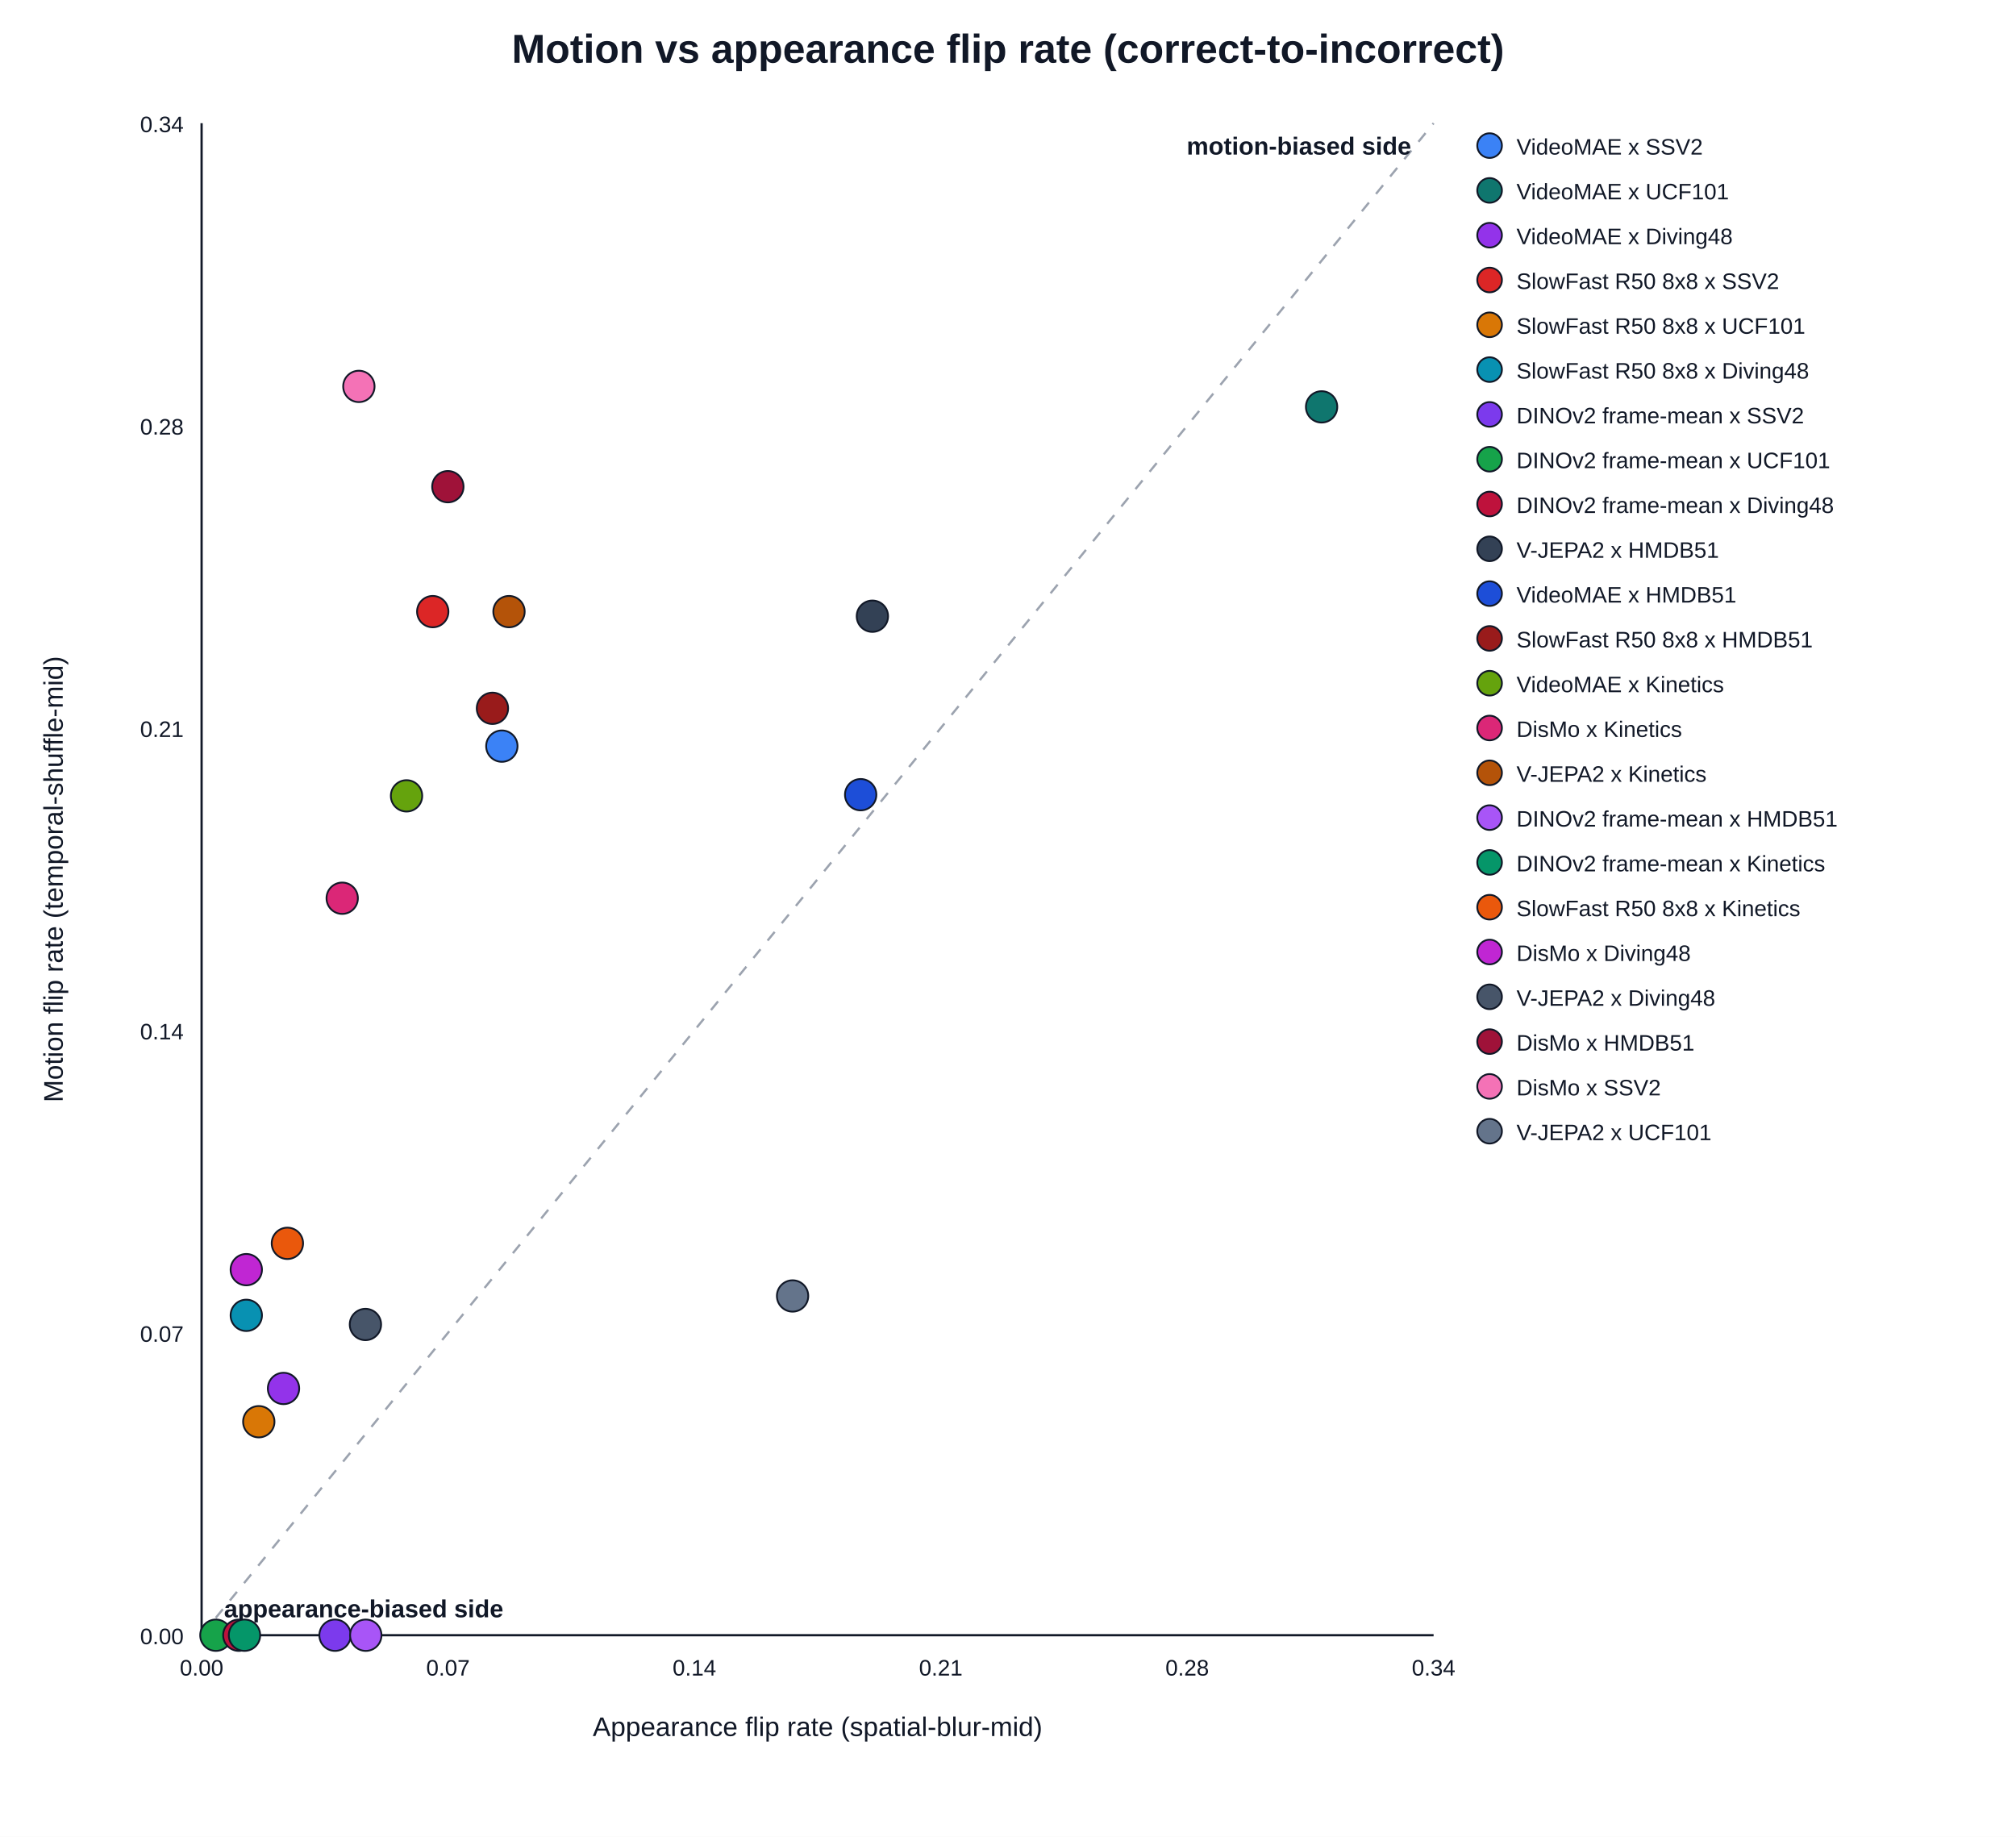
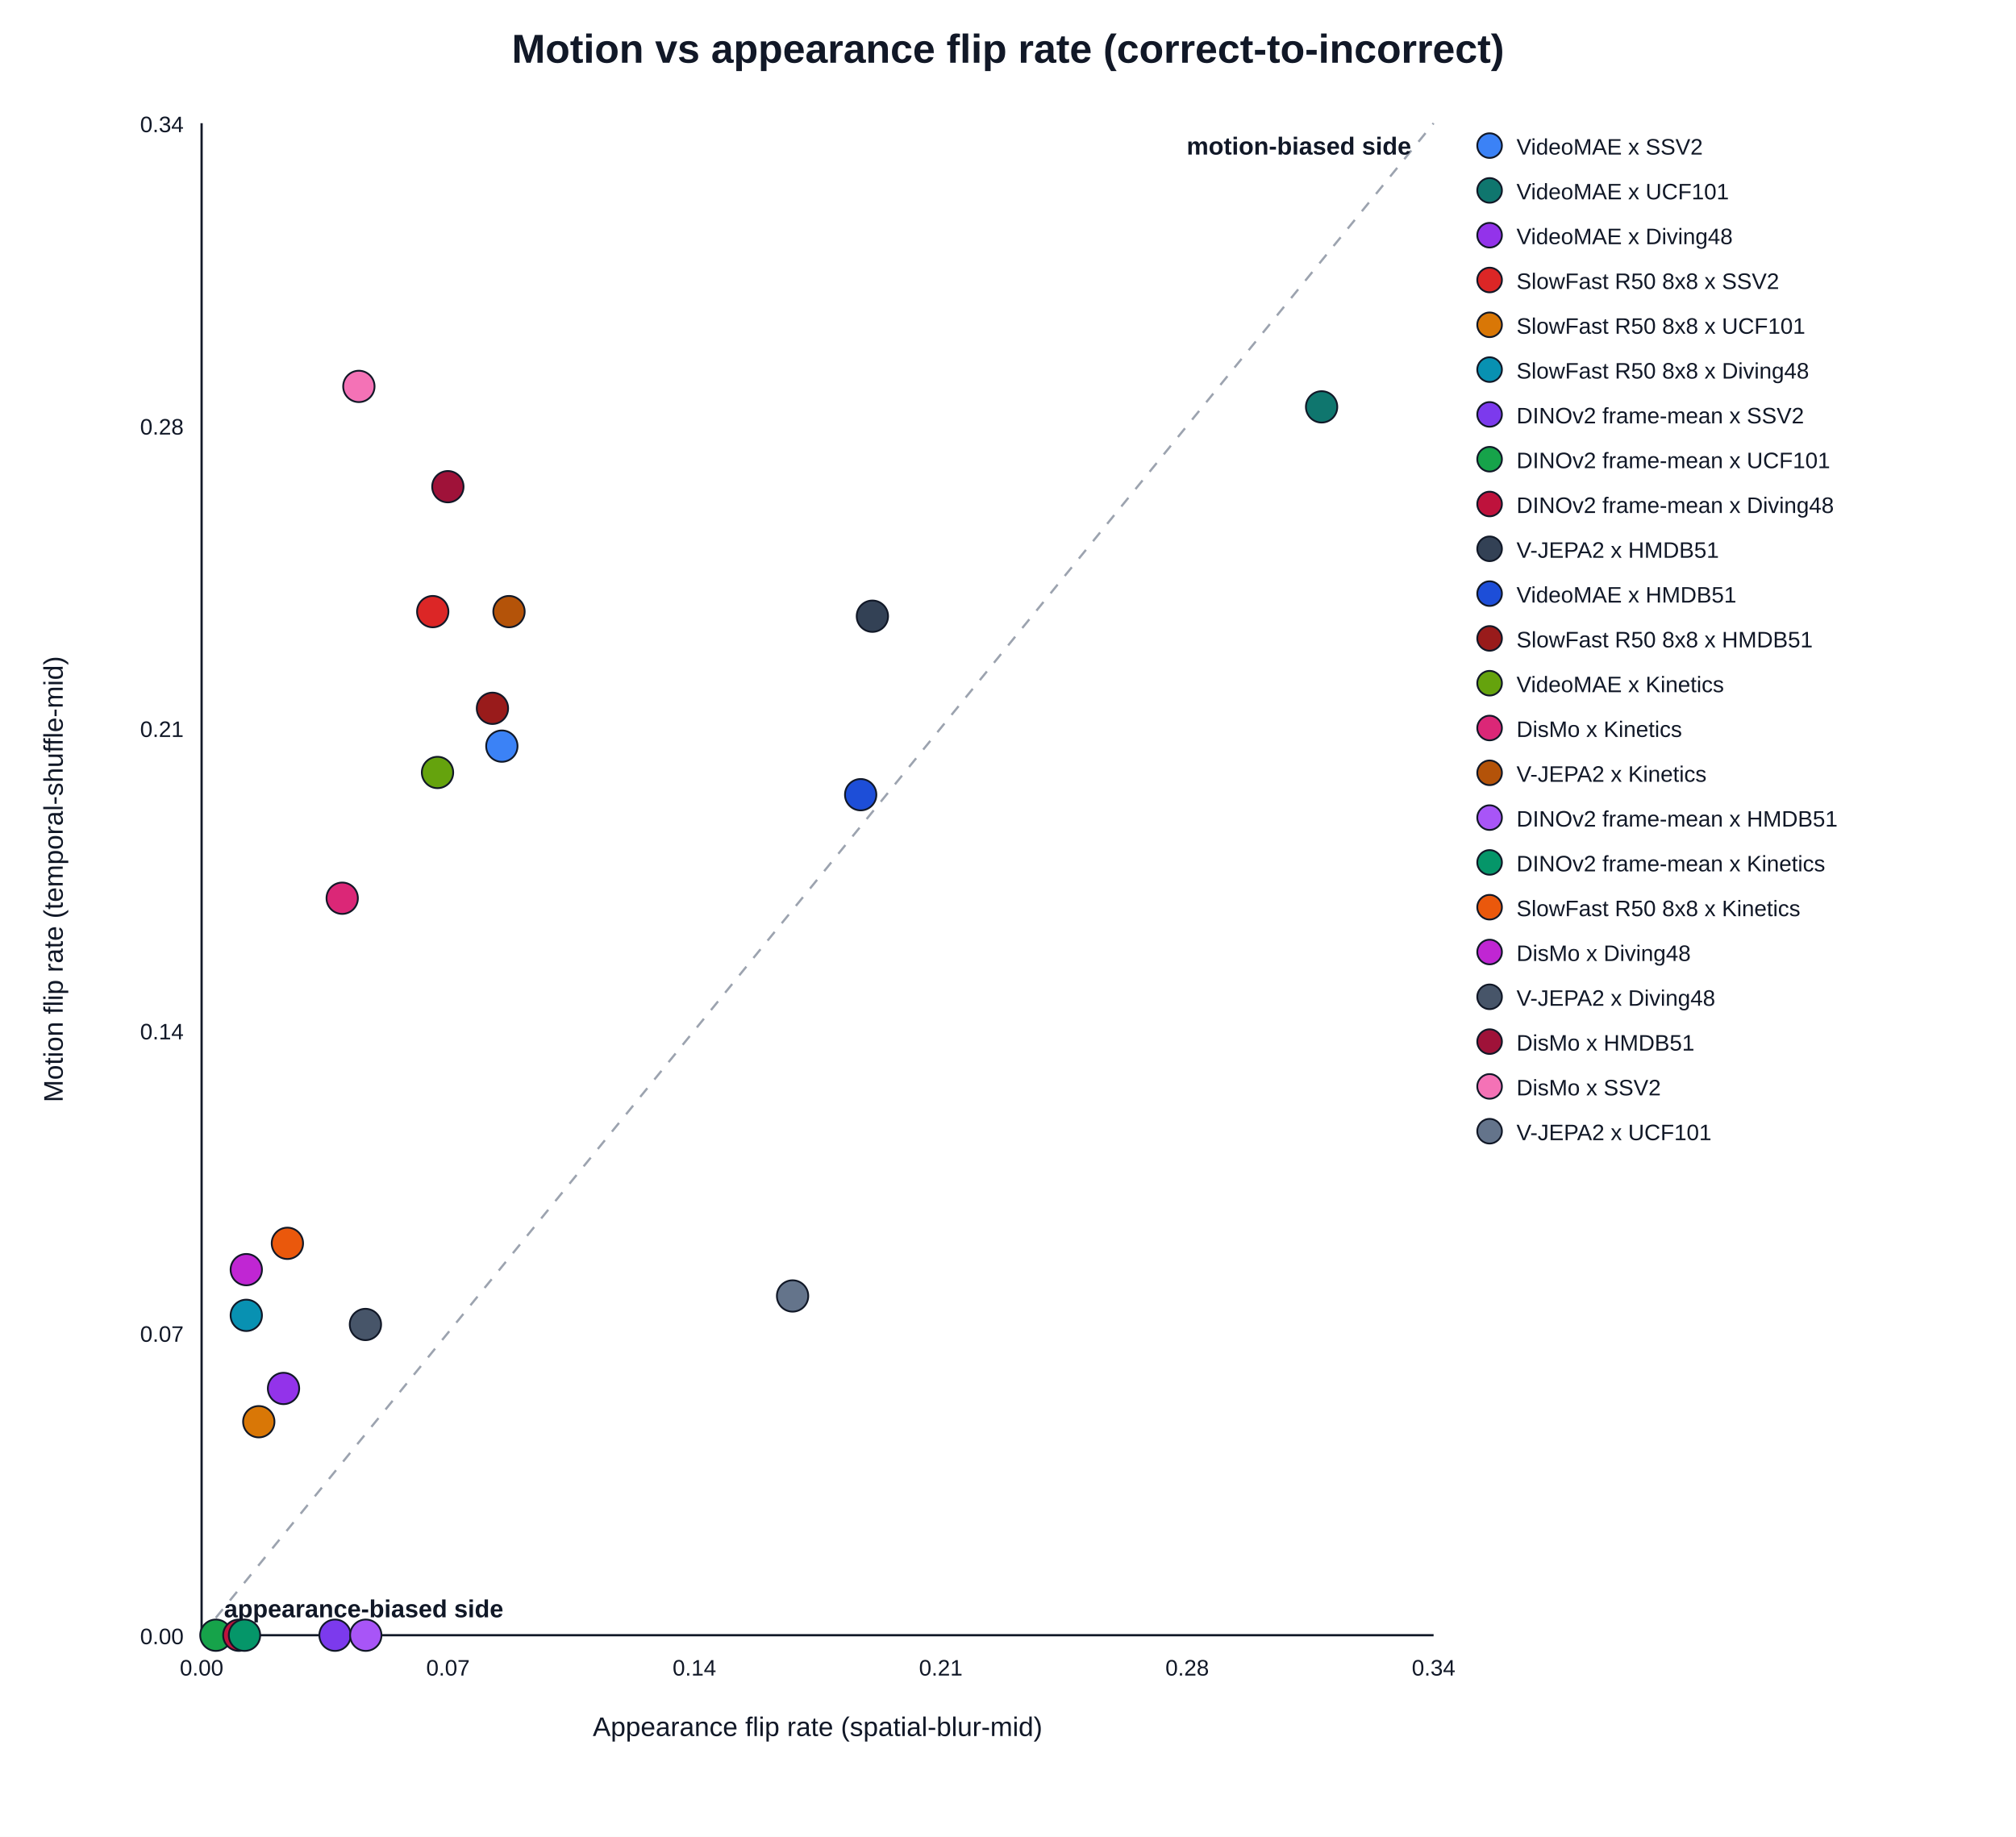
<svg xmlns="http://www.w3.org/2000/svg" width="900" height="820" viewBox="0 0 900 820">
  <rect width="100%" height="100%" fill="#ffffff" />
  <style>text { font-family: Arial, Helvetica, sans-serif; fill: #111827; }</style>
  <text x="450.00" y="28.00" font-size="18" font-weight="700" text-anchor="middle">Motion vs appearance flip rate (correct-to-incorrect)</text>
  <line x1="90" y1="730" x2="640" y2="730" stroke="#111827" stroke-width="1" />
  <line x1="90" y1="55" x2="90" y2="730" stroke="#111827" stroke-width="1" />
  <line x1="90.00" y1="730.00" x2="640.00" y2="55.00" stroke="#9ca3af" stroke-dasharray="5 5" />
  <text x="365.00" y="775.00" font-size="12" font-weight="400" text-anchor="middle">Appearance flip rate (spatial-blur-mid)</text>
  <text x="28.00" y="392.50" font-size="12" font-weight="400" text-anchor="middle" transform="rotate(-90 28.00 392.50)">Motion flip rate (temporal-shuffle-mid)</text>
  <text x="630.00" y="69.00" font-size="11" font-weight="600" text-anchor="end">motion-biased side</text>
  <text x="100.00" y="722.00" font-size="11" font-weight="600" text-anchor="start">appearance-biased side</text>
  <text x="90.00" y="748.00" font-size="10" font-weight="400" text-anchor="middle">0.00</text>
  <text x="82.00" y="734.00" font-size="10" font-weight="400" text-anchor="end">0.00</text>
  <text x="200.00" y="748.00" font-size="10" font-weight="400" text-anchor="middle">0.07</text>
  <text x="82.00" y="599.00" font-size="10" font-weight="400" text-anchor="end">0.07</text>
  <text x="310.00" y="748.00" font-size="10" font-weight="400" text-anchor="middle">0.14</text>
  <text x="82.00" y="464.00" font-size="10" font-weight="400" text-anchor="end">0.14</text>
  <text x="420.00" y="748.00" font-size="10" font-weight="400" text-anchor="middle">0.21</text>
  <text x="82.00" y="329.00" font-size="10" font-weight="400" text-anchor="end">0.21</text>
  <text x="530.00" y="748.00" font-size="10" font-weight="400" text-anchor="middle">0.28</text>
  <text x="82.00" y="194.00" font-size="10" font-weight="400" text-anchor="end">0.28</text>
  <text x="640.00" y="748.00" font-size="10" font-weight="400" text-anchor="middle">0.34</text>
  <text x="82.00" y="59.00" font-size="10" font-weight="400" text-anchor="end">0.34</text>
  <circle cx="224.04" cy="333.09" r="7" fill="#3b82f6" stroke="#111827" stroke-width="0.8" />
  <circle cx="590.00" cy="181.64" r="7" fill="#0f766e" stroke="#111827" stroke-width="0.8" />
  <circle cx="126.57" cy="619.84" r="7" fill="#9333ea" stroke="#111827" stroke-width="0.8" />
  <circle cx="193.19" cy="273.04" r="7" fill="#dc2626" stroke="#111827" stroke-width="0.8" />
  <circle cx="115.53" cy="634.69" r="7" fill="#d97706" stroke="#111827" stroke-width="0.8" />
  <circle cx="109.95" cy="587.20" r="7" fill="#0891b2" stroke="#111827" stroke-width="0.8" />
  <circle cx="149.57" cy="730.00" r="7" fill="#7c3aed" stroke="#111827" stroke-width="0.8" />
  <circle cx="96.38" cy="730.00" r="7" fill="#16a34a" stroke="#111827" stroke-width="0.8" />
  <circle cx="106.62" cy="730.00" r="7" fill="#be123c" stroke="#111827" stroke-width="0.8" />
  <circle cx="389.46" cy="275.09" r="7" fill="#334155" stroke="#111827" stroke-width="0.8" />
  <circle cx="384.23" cy="354.77" r="7" fill="#1d4ed8" stroke="#111827" stroke-width="0.8" />
  <circle cx="219.84" cy="316.21" r="7" fill="#991b1b" stroke="#111827" stroke-width="0.8" />
-   <circle cx="181.49" cy="355.29" r="7" fill="#65a30d" stroke="#111827" stroke-width="0.8" />
+   <circle cx="195.32" cy="344.85" r="7" fill="#65a30d" stroke="#111827" stroke-width="0.8" />
  <circle cx="152.77" cy="400.99" r="7" fill="#db2777" stroke="#111827" stroke-width="0.8" />
  <circle cx="227.23" cy="273.04" r="7" fill="#b45309" stroke="#111827" stroke-width="0.8" />
  <circle cx="163.30" cy="730.00" r="7" fill="#a855f7" stroke="#111827" stroke-width="0.8" />
  <circle cx="109.15" cy="730.00" r="7" fill="#059669" stroke="#111827" stroke-width="0.8" />
  <circle cx="128.30" cy="555.05" r="7" fill="#ea580c" stroke="#111827" stroke-width="0.8" />
  <circle cx="109.95" cy="566.80" r="7" fill="#c026d3" stroke="#111827" stroke-width="0.8" />
  <circle cx="163.14" cy="591.28" r="7" fill="#475569" stroke="#111827" stroke-width="0.8" />
  <circle cx="199.94" cy="217.27" r="7" fill="#9f1239" stroke="#111827" stroke-width="0.8" />
  <circle cx="160.21" cy="172.50" r="7" fill="#f472b6" stroke="#111827" stroke-width="0.8" />
  <circle cx="353.83" cy="578.55" r="7" fill="#64748b" stroke="#111827" stroke-width="0.8" />
  <circle cx="665" cy="65" r="5.5" fill="#3b82f6" stroke="#111827" stroke-width="0.8" />
  <text x="677.00" y="69.00" font-size="10" font-weight="400" text-anchor="start">VideoMAE x SSV2</text>
  <circle cx="665" cy="85" r="5.5" fill="#0f766e" stroke="#111827" stroke-width="0.8" />
  <text x="677.00" y="89.00" font-size="10" font-weight="400" text-anchor="start">VideoMAE x UCF101</text>
  <circle cx="665" cy="105" r="5.5" fill="#9333ea" stroke="#111827" stroke-width="0.8" />
  <text x="677.00" y="109.00" font-size="10" font-weight="400" text-anchor="start">VideoMAE x Diving48</text>
  <circle cx="665" cy="125" r="5.5" fill="#dc2626" stroke="#111827" stroke-width="0.8" />
  <text x="677.00" y="129.00" font-size="10" font-weight="400" text-anchor="start">SlowFast R50 8x8 x SSV2</text>
  <circle cx="665" cy="145" r="5.5" fill="#d97706" stroke="#111827" stroke-width="0.8" />
  <text x="677.00" y="149.00" font-size="10" font-weight="400" text-anchor="start">SlowFast R50 8x8 x UCF101</text>
  <circle cx="665" cy="165" r="5.5" fill="#0891b2" stroke="#111827" stroke-width="0.8" />
  <text x="677.00" y="169.00" font-size="10" font-weight="400" text-anchor="start">SlowFast R50 8x8 x Diving48</text>
  <circle cx="665" cy="185" r="5.5" fill="#7c3aed" stroke="#111827" stroke-width="0.8" />
  <text x="677.00" y="189.00" font-size="10" font-weight="400" text-anchor="start">DINOv2 frame-mean x SSV2</text>
  <circle cx="665" cy="205" r="5.5" fill="#16a34a" stroke="#111827" stroke-width="0.8" />
  <text x="677.00" y="209.00" font-size="10" font-weight="400" text-anchor="start">DINOv2 frame-mean x UCF101</text>
  <circle cx="665" cy="225" r="5.5" fill="#be123c" stroke="#111827" stroke-width="0.8" />
  <text x="677.00" y="229.00" font-size="10" font-weight="400" text-anchor="start">DINOv2 frame-mean x Diving48</text>
  <circle cx="665" cy="245" r="5.5" fill="#334155" stroke="#111827" stroke-width="0.8" />
  <text x="677.00" y="249.00" font-size="10" font-weight="400" text-anchor="start">V-JEPA2 x HMDB51</text>
  <circle cx="665" cy="265" r="5.5" fill="#1d4ed8" stroke="#111827" stroke-width="0.8" />
  <text x="677.00" y="269.00" font-size="10" font-weight="400" text-anchor="start">VideoMAE x HMDB51</text>
  <circle cx="665" cy="285" r="5.5" fill="#991b1b" stroke="#111827" stroke-width="0.8" />
  <text x="677.00" y="289.00" font-size="10" font-weight="400" text-anchor="start">SlowFast R50 8x8 x HMDB51</text>
  <circle cx="665" cy="305" r="5.5" fill="#65a30d" stroke="#111827" stroke-width="0.8" />
  <text x="677.00" y="309.00" font-size="10" font-weight="400" text-anchor="start">VideoMAE x Kinetics</text>
  <circle cx="665" cy="325" r="5.5" fill="#db2777" stroke="#111827" stroke-width="0.8" />
  <text x="677.00" y="329.00" font-size="10" font-weight="400" text-anchor="start">DisMo x Kinetics</text>
  <circle cx="665" cy="345" r="5.5" fill="#b45309" stroke="#111827" stroke-width="0.8" />
  <text x="677.00" y="349.00" font-size="10" font-weight="400" text-anchor="start">V-JEPA2 x Kinetics</text>
  <circle cx="665" cy="365" r="5.5" fill="#a855f7" stroke="#111827" stroke-width="0.8" />
  <text x="677.00" y="369.00" font-size="10" font-weight="400" text-anchor="start">DINOv2 frame-mean x HMDB51</text>
  <circle cx="665" cy="385" r="5.5" fill="#059669" stroke="#111827" stroke-width="0.8" />
  <text x="677.00" y="389.00" font-size="10" font-weight="400" text-anchor="start">DINOv2 frame-mean x Kinetics</text>
  <circle cx="665" cy="405" r="5.5" fill="#ea580c" stroke="#111827" stroke-width="0.8" />
  <text x="677.00" y="409.00" font-size="10" font-weight="400" text-anchor="start">SlowFast R50 8x8 x Kinetics</text>
  <circle cx="665" cy="425" r="5.5" fill="#c026d3" stroke="#111827" stroke-width="0.8" />
  <text x="677.00" y="429.00" font-size="10" font-weight="400" text-anchor="start">DisMo x Diving48</text>
  <circle cx="665" cy="445" r="5.5" fill="#475569" stroke="#111827" stroke-width="0.8" />
  <text x="677.00" y="449.00" font-size="10" font-weight="400" text-anchor="start">V-JEPA2 x Diving48</text>
  <circle cx="665" cy="465" r="5.5" fill="#9f1239" stroke="#111827" stroke-width="0.8" />
  <text x="677.00" y="469.00" font-size="10" font-weight="400" text-anchor="start">DisMo x HMDB51</text>
  <circle cx="665" cy="485" r="5.5" fill="#f472b6" stroke="#111827" stroke-width="0.8" />
  <text x="677.00" y="489.00" font-size="10" font-weight="400" text-anchor="start">DisMo x SSV2</text>
  <circle cx="665" cy="505" r="5.5" fill="#64748b" stroke="#111827" stroke-width="0.8" />
  <text x="677.00" y="509.00" font-size="10" font-weight="400" text-anchor="start">V-JEPA2 x UCF101</text>
</svg>
